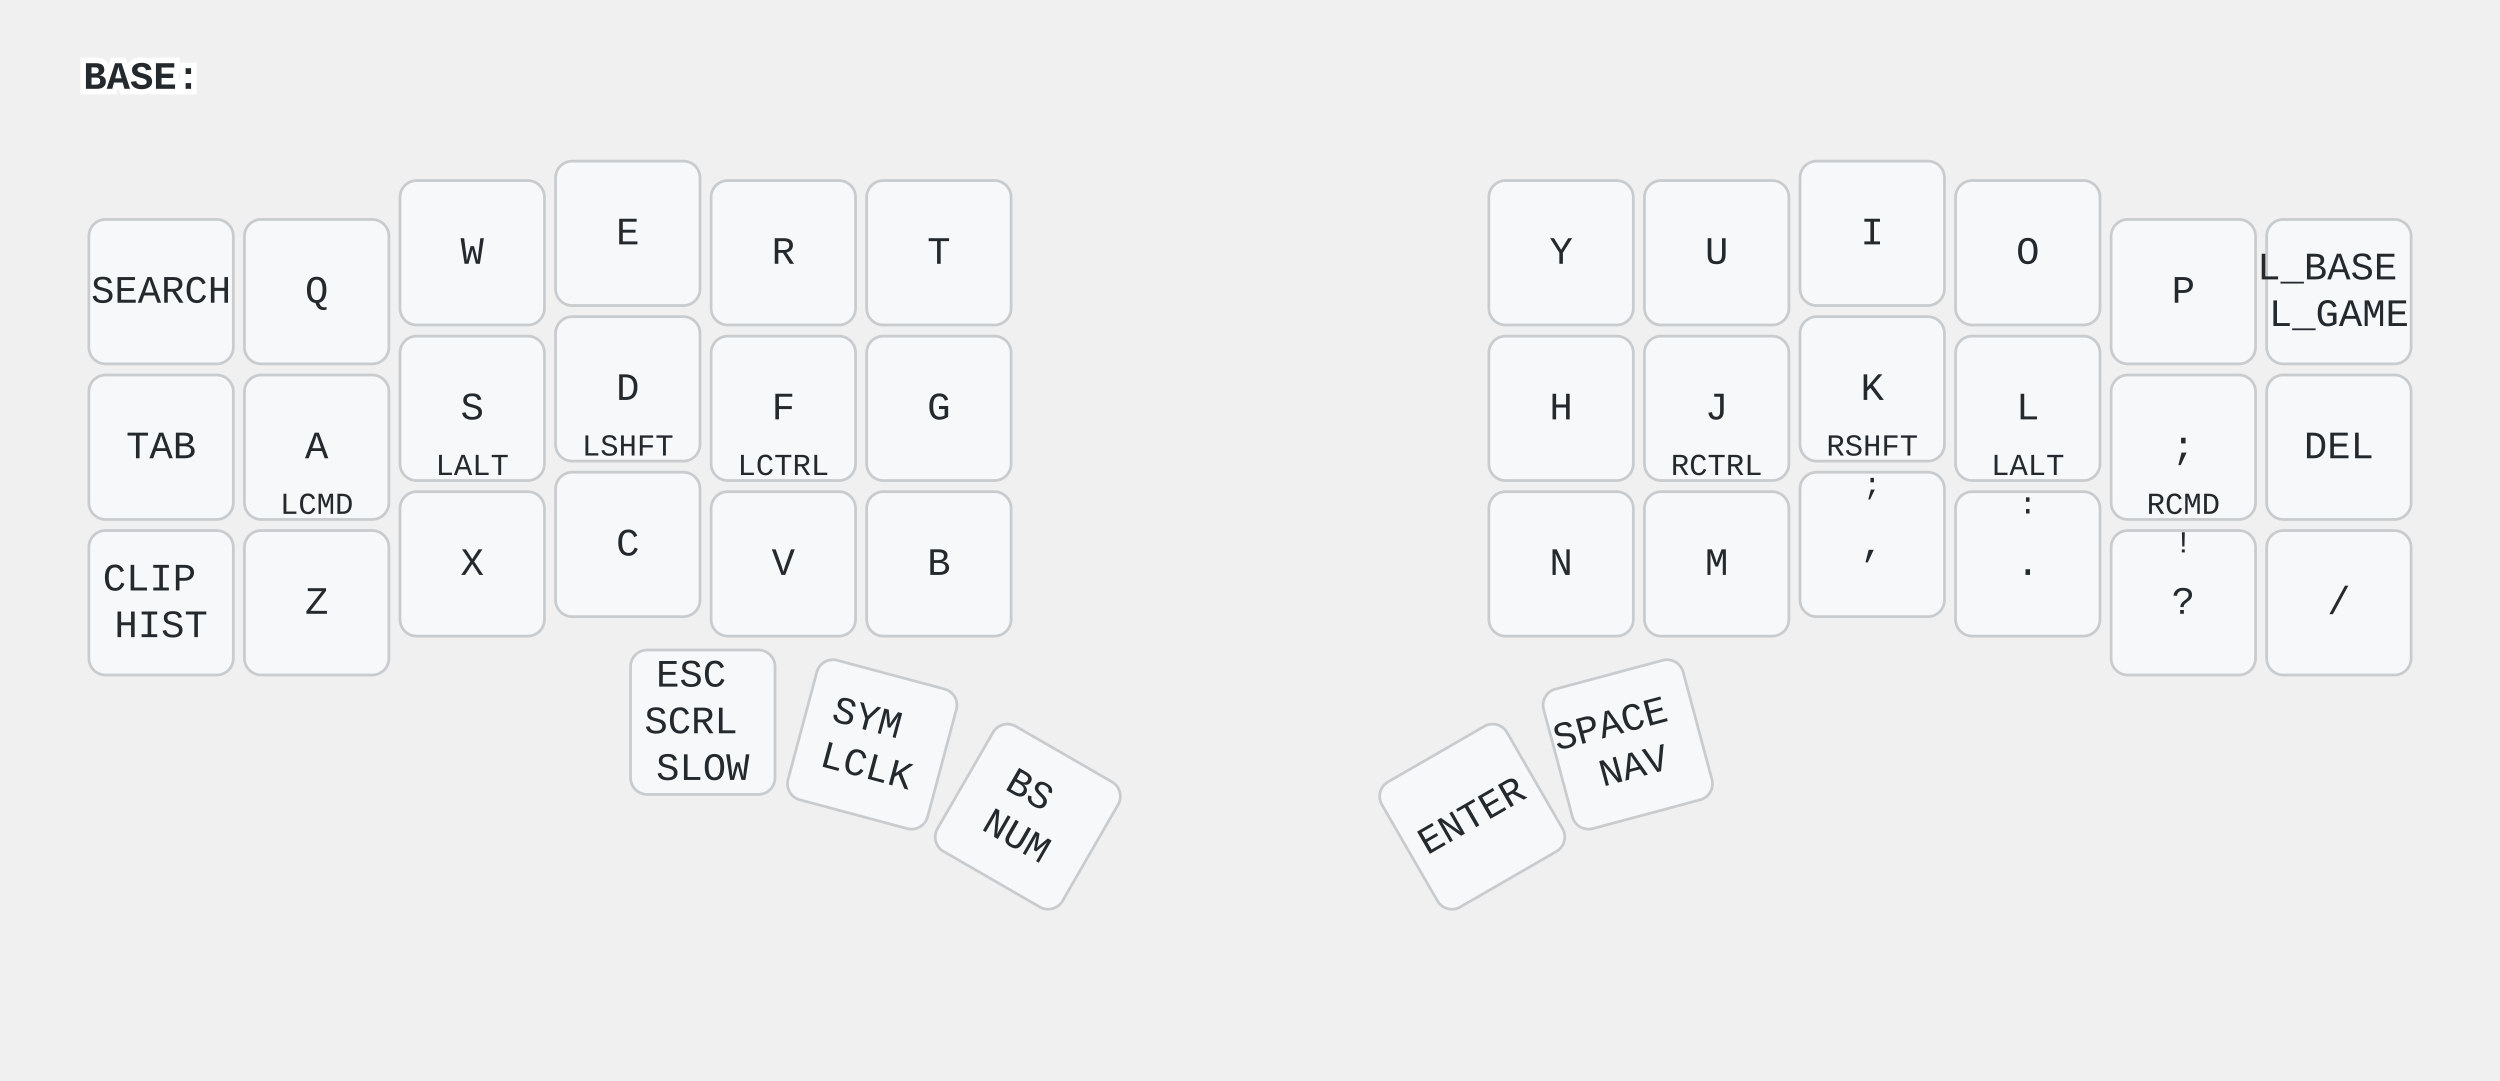
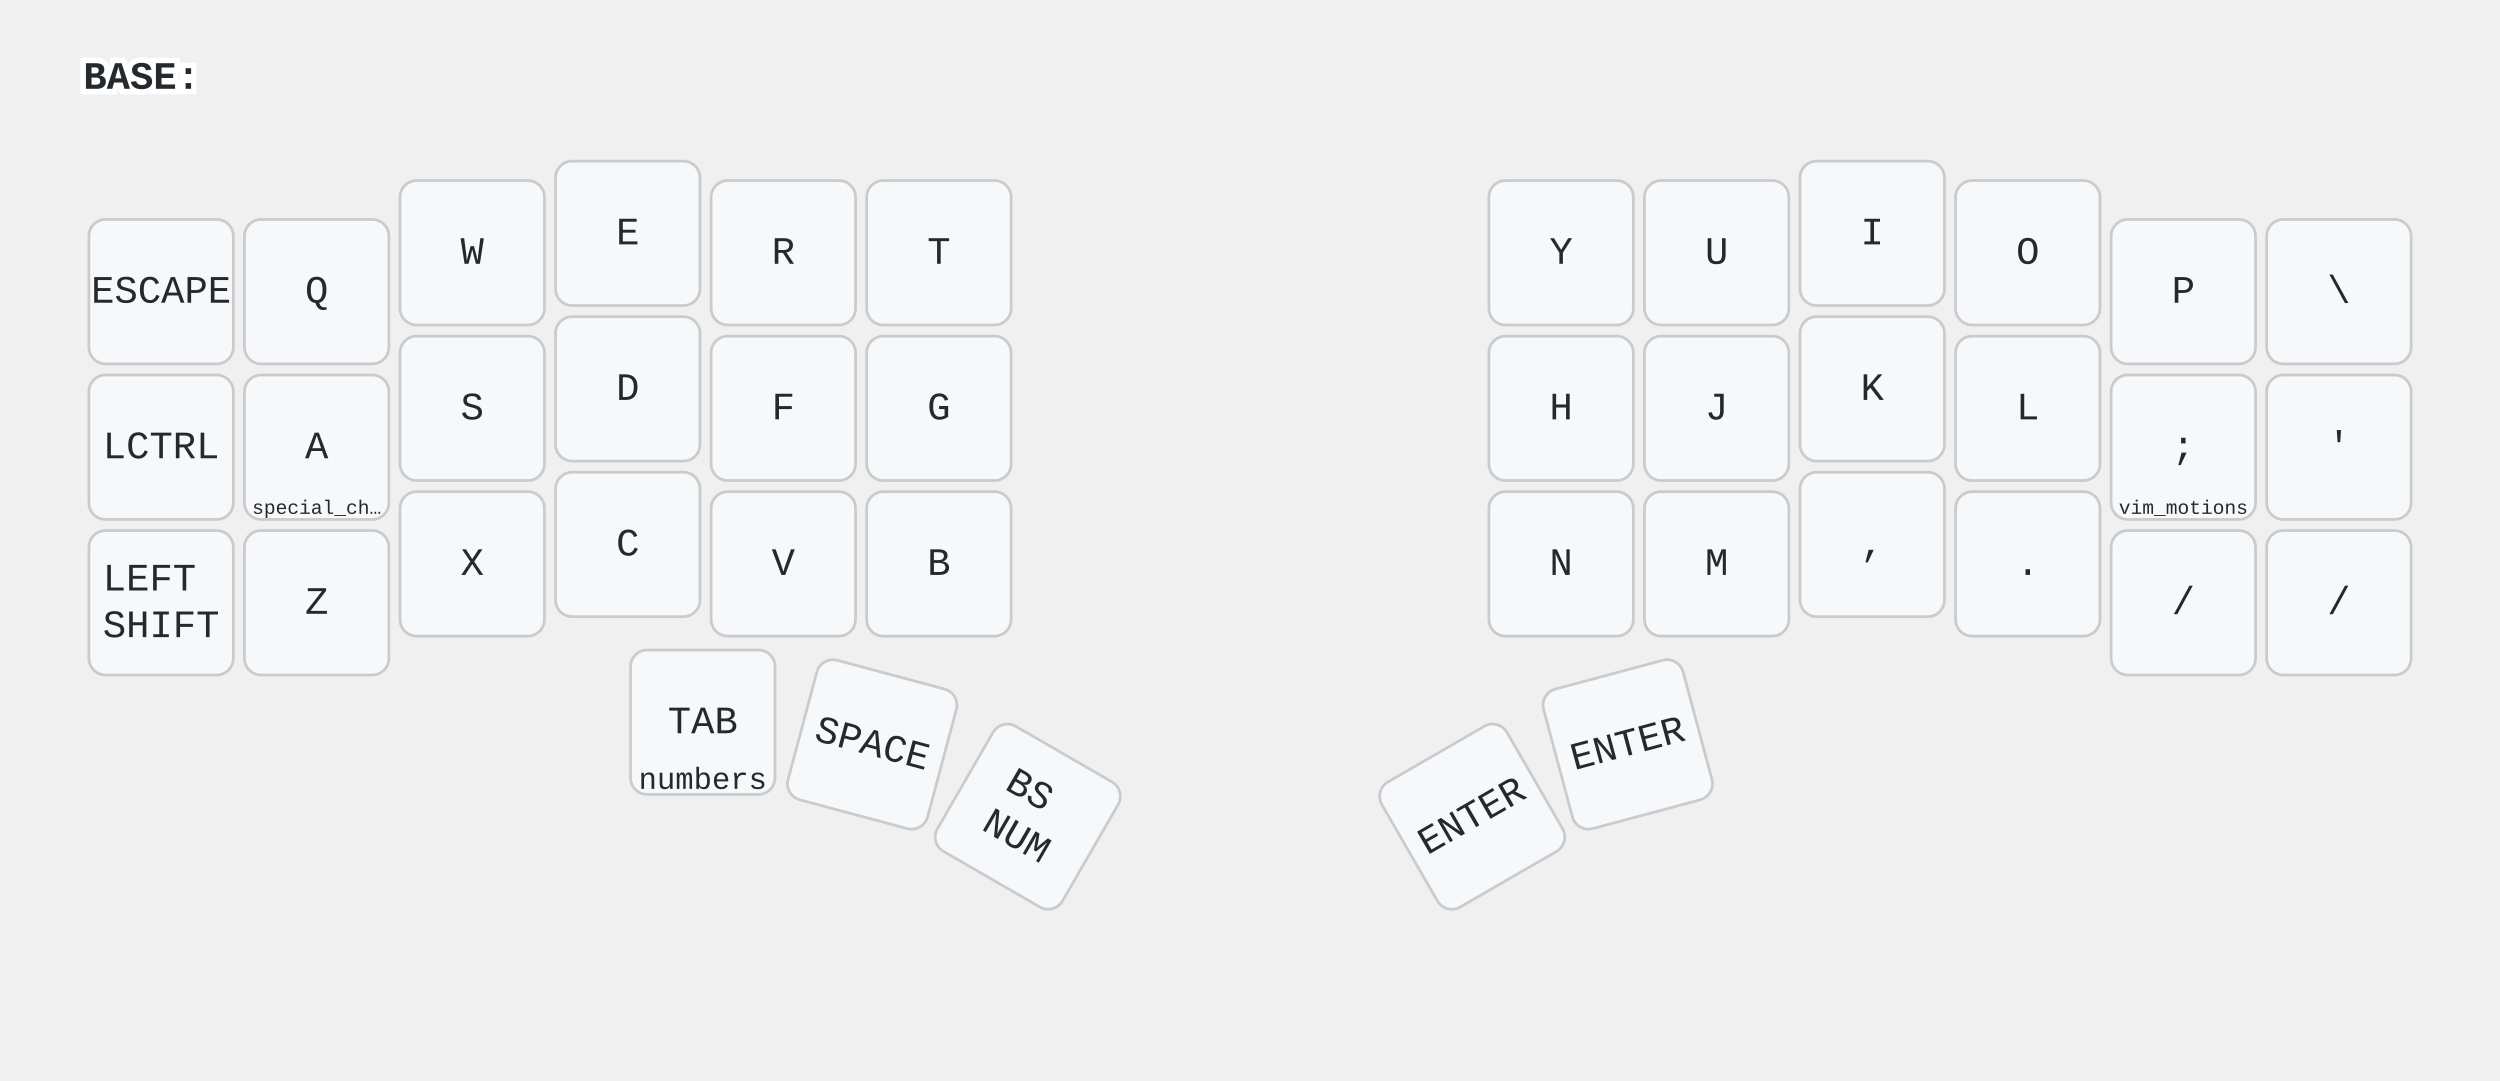
<svg xmlns="http://www.w3.org/2000/svg" width="900" height="389" viewBox="0 0 900 389" class="keymap">
  <style>/* inherit to force styles through use tags */
svg path {
    fill: inherit;
}

/* font and background color specifications */
svg.keymap {
    font-family: SFMono-Regular,Consolas,Liberation Mono,Menlo,monospace;
    font-size: 14px;
    font-kerning: normal;
    text-rendering: optimizeLegibility;
    fill: #24292e;
}

/* default key styling */
rect.key {
    fill: #f6f8fa;
}

rect.key, rect.combo {
    stroke: #c9cccf;
    stroke-width: 1;
}

/* default key side styling, only used is draw_key_sides is set */
rect.side {
    filter: brightness(90%);
}

/* color accent for combo boxes */
rect.combo, rect.combo-separate {
    fill: #cdf;
}

/* color accent for held keys */
rect.held, rect.combo.held {
    fill: #fdd;
}

/* color accent for ghost (optional) keys */
rect.ghost, rect.combo.ghost {
    stroke-dasharray: 4, 4;
    stroke-width: 2;
}

text {
    text-anchor: middle;
    dominant-baseline: middle;
}

/* styling for layer labels */
text.label {
    font-weight: bold;
    text-anchor: start;
    stroke: white;
    stroke-width: 4;
    paint-order: stroke;
}

/* styling for optional footer */
text.footer {
    text-anchor: end;
    dominant-baseline: auto;
    stroke: white;
    stroke-width: 4;
    paint-order: stroke;
}

/* styling for combo tap, and key non-tap label text */
text.combo, text.hold, text.shifted, text.left, text.right {
    font-size: 11px;
}

text.hold {
    text-anchor: middle;
    dominant-baseline: auto;
}

text.shifted {
    text-anchor: middle;
    dominant-baseline: hanging;
}

text.left {
    text-anchor: start;
}

text.right {
    text-anchor: end;
}

text.layer-activator {
    text-decoration: underline;
}

/* styling for hold/shifted label text in combo box */
text.combo.hold, text.combo.shifted, text.combo.left, text.combo.right {
    font-size: 8px;
}

/* lighter symbol for transparent keys */
text.trans {
    fill: #7b7e81;
}

/* styling for combo dendrons */
path.combo {
    stroke-width: 1;
    stroke: gray;
    fill: none;
}

/* Start Tabler Icons Cleanup */
/* cannot use height/width with glyphs */
.icon-tabler &gt; path {
    fill: inherit;
    stroke: inherit;
    stroke-width: 2;
}
/* hide tabler's default box */
.icon-tabler &gt; path[stroke="none"][fill="none"] {
    visibility: hidden;
}
/* End Tabler Icons Cleanup */

@media (prefers-color-scheme: dark) {
svg.keymap { fill: #d1d6db; }
rect.key { fill: #3f4750; }
rect.key, rect.combo { stroke: #60666c; }
rect.combo, rect.combo-separate { fill: #1f3d7a; }
rect.held, rect.combo.held { fill: #854747; }
text.label, text.footer { stroke: black; }
text.trans { fill: #7e8184; }
path.combo { stroke: #7f7f7f; }

}</style>
  <g transform="translate(30, 0)" class="layer-BASE">
    <text x="0" y="28" class="label" id="BASE">BASE:</text>
    <g transform="translate(0, 56)">
      <g transform="translate(28, 49)" class="key keypos-0">
        <rect rx="6" ry="6" x="-26" y="-26" width="52" height="52" class="key" />
-         <text x="0" y="0" class="key tap">SEARCH</text>
+         <text x="0" y="0" class="key tap">ESCAPE</text>
      </g>
      <g transform="translate(84, 49)" class="key keypos-1">
        <rect rx="6" ry="6" x="-26" y="-26" width="52" height="52" class="key" />
        <text x="0" y="0" class="key tap">Q</text>
      </g>
      <g transform="translate(140, 35)" class="key keypos-2">
        <rect rx="6" ry="6" x="-26" y="-26" width="52" height="52" class="key" />
        <text x="0" y="0" class="key tap">W</text>
      </g>
      <g transform="translate(196, 28)" class="key keypos-3">
        <rect rx="6" ry="6" x="-26" y="-26" width="52" height="52" class="key" />
        <text x="0" y="0" class="key tap">E</text>
      </g>
      <g transform="translate(252, 35)" class="key keypos-4">
        <rect rx="6" ry="6" x="-26" y="-26" width="52" height="52" class="key" />
        <text x="0" y="0" class="key tap">R</text>
      </g>
      <g transform="translate(308, 35)" class="key keypos-5">
        <rect rx="6" ry="6" x="-26" y="-26" width="52" height="52" class="key" />
        <text x="0" y="0" class="key tap">T</text>
      </g>
      <g transform="translate(532, 35)" class="key keypos-6">
        <rect rx="6" ry="6" x="-26" y="-26" width="52" height="52" class="key" />
        <text x="0" y="0" class="key tap">Y</text>
      </g>
      <g transform="translate(588, 35)" class="key keypos-7">
        <rect rx="6" ry="6" x="-26" y="-26" width="52" height="52" class="key" />
        <text x="0" y="0" class="key tap">U</text>
      </g>
      <g transform="translate(644, 28)" class="key keypos-8">
        <rect rx="6" ry="6" x="-26" y="-26" width="52" height="52" class="key" />
        <text x="0" y="0" class="key tap">I</text>
      </g>
      <g transform="translate(700, 35)" class="key keypos-9">
        <rect rx="6" ry="6" x="-26" y="-26" width="52" height="52" class="key" />
        <text x="0" y="0" class="key tap">O</text>
      </g>
      <g transform="translate(756, 49)" class="key keypos-10">
        <rect rx="6" ry="6" x="-26" y="-26" width="52" height="52" class="key" />
        <text x="0" y="0" class="key tap">P</text>
      </g>
      <g transform="translate(812, 49)" class="key keypos-11">
        <rect rx="6" ry="6" x="-26" y="-26" width="52" height="52" class="key" />
+         <text x="0" y="0" class="key tap">\</text>
+       </g>
+       <g transform="translate(28, 105)" class="key keypos-12">
+         <rect rx="6" ry="6" x="-26" y="-26" width="52" height="52" class="key" />
+         <text x="0" y="0" class="key tap">LCTRL</text>
+       </g>
+       <g transform="translate(84, 105)" class="key keypos-13">
+         <rect rx="6" ry="6" x="-26" y="-26" width="52" height="52" class="key" />
+         <text x="0" y="0" class="key tap">A</text>
+         <text x="0" y="24" class="key hold">
+           <tspan style="font-size: 64%">special_ch…</tspan>
+         </text>
+       </g>
+       <g transform="translate(140, 91)" class="key keypos-14">
+         <rect rx="6" ry="6" x="-26" y="-26" width="52" height="52" class="key" />
+         <text x="0" y="0" class="key tap">S</text>
+       </g>
+       <g transform="translate(196, 84)" class="key keypos-15">
+         <rect rx="6" ry="6" x="-26" y="-26" width="52" height="52" class="key" />
+         <text x="0" y="0" class="key tap">D</text>
+       </g>
+       <g transform="translate(252, 91)" class="key keypos-16">
+         <rect rx="6" ry="6" x="-26" y="-26" width="52" height="52" class="key" />
+         <text x="0" y="0" class="key tap">F</text>
+       </g>
+       <g transform="translate(308, 91)" class="key keypos-17">
+         <rect rx="6" ry="6" x="-26" y="-26" width="52" height="52" class="key" />
+         <text x="0" y="0" class="key tap">G</text>
+       </g>
+       <g transform="translate(532, 91)" class="key keypos-18">
+         <rect rx="6" ry="6" x="-26" y="-26" width="52" height="52" class="key" />
+         <text x="0" y="0" class="key tap">H</text>
+       </g>
+       <g transform="translate(588, 91)" class="key keypos-19">
+         <rect rx="6" ry="6" x="-26" y="-26" width="52" height="52" class="key" />
+         <text x="0" y="0" class="key tap">J</text>
+       </g>
+       <g transform="translate(644, 84)" class="key keypos-20">
+         <rect rx="6" ry="6" x="-26" y="-26" width="52" height="52" class="key" />
+         <text x="0" y="0" class="key tap">K</text>
+       </g>
+       <g transform="translate(700, 91)" class="key keypos-21">
+         <rect rx="6" ry="6" x="-26" y="-26" width="52" height="52" class="key" />
+         <text x="0" y="0" class="key tap">L</text>
+       </g>
+       <g transform="translate(756, 105)" class="key keypos-22">
+         <rect rx="6" ry="6" x="-26" y="-26" width="52" height="52" class="key" />
+         <text x="0" y="0" class="key tap">;</text>
+         <text x="0" y="24" class="key hold">
+           <tspan style="font-size: 64%">vim_motions</tspan>
+         </text>
+       </g>
+       <g transform="translate(812, 105)" class="key keypos-23">
+         <rect rx="6" ry="6" x="-26" y="-26" width="52" height="52" class="key" />
+         <text x="0" y="0" class="key tap">'</text>
+       </g>
+       <g transform="translate(28, 161)" class="key keypos-24">
+         <rect rx="6" ry="6" x="-26" y="-26" width="52" height="52" class="key" />
        <text x="0" y="0" class="key tap">
-           <tspan x="0" dy="-0.6em">L_BASE</tspan>
-           <tspan x="0" dy="1.2em">L_GAME</tspan>
+           <tspan x="0" dy="-0.6em">LEFT</tspan>
+           <tspan x="0" dy="1.2em">SHIFT</tspan>
        </text>
      </g>
-       <g transform="translate(28, 105)" class="key keypos-12">
+       <g transform="translate(84, 161)" class="key keypos-25">
+         <rect rx="6" ry="6" x="-26" y="-26" width="52" height="52" class="key" />
+         <text x="0" y="0" class="key tap">Z</text>
+       </g>
+       <g transform="translate(140, 147)" class="key keypos-26">
+         <rect rx="6" ry="6" x="-26" y="-26" width="52" height="52" class="key" />
+         <text x="0" y="0" class="key tap">X</text>
+       </g>
+       <g transform="translate(196, 140)" class="key keypos-27">
+         <rect rx="6" ry="6" x="-26" y="-26" width="52" height="52" class="key" />
+         <text x="0" y="0" class="key tap">C</text>
+       </g>
+       <g transform="translate(252, 147)" class="key keypos-28">
+         <rect rx="6" ry="6" x="-26" y="-26" width="52" height="52" class="key" />
+         <text x="0" y="0" class="key tap">V</text>
+       </g>
+       <g transform="translate(308, 147)" class="key keypos-29">
+         <rect rx="6" ry="6" x="-26" y="-26" width="52" height="52" class="key" />
+         <text x="0" y="0" class="key tap">B</text>
+       </g>
+       <g transform="translate(532, 147)" class="key keypos-30">
+         <rect rx="6" ry="6" x="-26" y="-26" width="52" height="52" class="key" />
+         <text x="0" y="0" class="key tap">N</text>
+       </g>
+       <g transform="translate(588, 147)" class="key keypos-31">
+         <rect rx="6" ry="6" x="-26" y="-26" width="52" height="52" class="key" />
+         <text x="0" y="0" class="key tap">M</text>
+       </g>
+       <g transform="translate(644, 140)" class="key keypos-32">
+         <rect rx="6" ry="6" x="-26" y="-26" width="52" height="52" class="key" />
+         <text x="0" y="0" class="key tap">,</text>
+       </g>
+       <g transform="translate(700, 147)" class="key keypos-33">
+         <rect rx="6" ry="6" x="-26" y="-26" width="52" height="52" class="key" />
+         <text x="0" y="0" class="key tap">.</text>
+       </g>
+       <g transform="translate(756, 161)" class="key keypos-34">
+         <rect rx="6" ry="6" x="-26" y="-26" width="52" height="52" class="key" />
+         <text x="0" y="0" class="key tap">/</text>
+       </g>
+       <g transform="translate(812, 161)" class="key keypos-35">
+         <rect rx="6" ry="6" x="-26" y="-26" width="52" height="52" class="key" />
+         <text x="0" y="0" class="key tap">/</text>
+       </g>
+       <g transform="translate(223, 204)" class="key keypos-36">
        <rect rx="6" ry="6" x="-26" y="-26" width="52" height="52" class="key" />
        <text x="0" y="0" class="key tap">TAB</text>
-       </g>
-       <g transform="translate(84, 105)" class="key keypos-13">
-         <rect rx="6" ry="6" x="-26" y="-26" width="52" height="52" class="key" />
-         <text x="0" y="0" class="key tap">A</text>
-         <text x="0" y="24" class="key hold">LCMD</text>
-       </g>
-       <g transform="translate(140, 91)" class="key keypos-14">
-         <rect rx="6" ry="6" x="-26" y="-26" width="52" height="52" class="key" />
-         <text x="0" y="0" class="key tap">S</text>
-         <text x="0" y="24" class="key hold">LALT</text>
-       </g>
-       <g transform="translate(196, 84)" class="key keypos-15">
-         <rect rx="6" ry="6" x="-26" y="-26" width="52" height="52" class="key" />
-         <text x="0" y="0" class="key tap">D</text>
-         <text x="0" y="24" class="key hold">LSHFT</text>
-       </g>
-       <g transform="translate(252, 91)" class="key keypos-16">
-         <rect rx="6" ry="6" x="-26" y="-26" width="52" height="52" class="key" />
-         <text x="0" y="0" class="key tap">F</text>
-         <text x="0" y="24" class="key hold">LCTRL</text>
-       </g>
-       <g transform="translate(308, 91)" class="key keypos-17">
-         <rect rx="6" ry="6" x="-26" y="-26" width="52" height="52" class="key" />
-         <text x="0" y="0" class="key tap">G</text>
-       </g>
-       <g transform="translate(532, 91)" class="key keypos-18">
-         <rect rx="6" ry="6" x="-26" y="-26" width="52" height="52" class="key" />
-         <text x="0" y="0" class="key tap">H</text>
-       </g>
-       <g transform="translate(588, 91)" class="key keypos-19">
-         <rect rx="6" ry="6" x="-26" y="-26" width="52" height="52" class="key" />
-         <text x="0" y="0" class="key tap">J</text>
-         <text x="0" y="24" class="key hold">RCTRL</text>
-       </g>
-       <g transform="translate(644, 84)" class="key keypos-20">
-         <rect rx="6" ry="6" x="-26" y="-26" width="52" height="52" class="key" />
-         <text x="0" y="0" class="key tap">K</text>
-         <text x="0" y="24" class="key hold">RSHFT</text>
-       </g>
-       <g transform="translate(700, 91)" class="key keypos-21">
-         <rect rx="6" ry="6" x="-26" y="-26" width="52" height="52" class="key" />
-         <text x="0" y="0" class="key tap">L</text>
-         <text x="0" y="24" class="key hold">LALT</text>
-       </g>
-       <g transform="translate(756, 105)" class="key keypos-22">
-         <rect rx="6" ry="6" x="-26" y="-26" width="52" height="52" class="key" />
-         <text x="0" y="0" class="key tap">;</text>
-         <text x="0" y="24" class="key hold">RCMD</text>
-       </g>
-       <g transform="translate(812, 105)" class="key keypos-23">
-         <rect rx="6" ry="6" x="-26" y="-26" width="52" height="52" class="key" />
-         <text x="0" y="0" class="key tap">DEL</text>
-       </g>
-       <g transform="translate(28, 161)" class="key keypos-24">
-         <rect rx="6" ry="6" x="-26" y="-26" width="52" height="52" class="key" />
-         <text x="0" y="0" class="key tap">
-           <tspan x="0" dy="-0.6em">CLIP</tspan>
-           <tspan x="0" dy="1.2em">HIST</tspan>
-         </text>
-       </g>
-       <g transform="translate(84, 161)" class="key keypos-25">
-         <rect rx="6" ry="6" x="-26" y="-26" width="52" height="52" class="key" />
-         <text x="0" y="0" class="key tap">Z</text>
-       </g>
-       <g transform="translate(140, 147)" class="key keypos-26">
-         <rect rx="6" ry="6" x="-26" y="-26" width="52" height="52" class="key" />
-         <text x="0" y="0" class="key tap">X</text>
-       </g>
-       <g transform="translate(196, 140)" class="key keypos-27">
-         <rect rx="6" ry="6" x="-26" y="-26" width="52" height="52" class="key" />
-         <text x="0" y="0" class="key tap">C</text>
-       </g>
-       <g transform="translate(252, 147)" class="key keypos-28">
-         <rect rx="6" ry="6" x="-26" y="-26" width="52" height="52" class="key" />
-         <text x="0" y="0" class="key tap">V</text>
-       </g>
-       <g transform="translate(308, 147)" class="key keypos-29">
-         <rect rx="6" ry="6" x="-26" y="-26" width="52" height="52" class="key" />
-         <text x="0" y="0" class="key tap">B</text>
-       </g>
-       <g transform="translate(532, 147)" class="key keypos-30">
-         <rect rx="6" ry="6" x="-26" y="-26" width="52" height="52" class="key" />
-         <text x="0" y="0" class="key tap">N</text>
-       </g>
-       <g transform="translate(588, 147)" class="key keypos-31">
-         <rect rx="6" ry="6" x="-26" y="-26" width="52" height="52" class="key" />
-         <text x="0" y="0" class="key tap">M</text>
-       </g>
-       <g transform="translate(644, 140)" class="key keypos-32">
-         <rect rx="6" ry="6" x="-26" y="-26" width="52" height="52" class="key" />
-         <text x="0" y="0" class="key tap">,</text>
-         <text x="0" y="-24" class="key shifted">;</text>
-       </g>
-       <g transform="translate(700, 147)" class="key keypos-33">
-         <rect rx="6" ry="6" x="-26" y="-26" width="52" height="52" class="key" />
-         <text x="0" y="0" class="key tap">.</text>
-         <text x="0" y="-24" class="key shifted">:</text>
-       </g>
-       <g transform="translate(756, 161)" class="key keypos-34">
-         <rect rx="6" ry="6" x="-26" y="-26" width="52" height="52" class="key" />
-         <text x="0" y="0" class="key tap">?</text>
-         <text x="0" y="-24" class="key shifted">!</text>
-       </g>
-       <g transform="translate(812, 161)" class="key keypos-35">
-         <rect rx="6" ry="6" x="-26" y="-26" width="52" height="52" class="key" />
-         <text x="0" y="0" class="key tap">/</text>
-       </g>
-       <g transform="translate(223, 204)" class="key keypos-36">
-         <rect rx="6" ry="6" x="-26" y="-26" width="52" height="52" class="key" />
-         <text x="0" y="0" class="key tap">
-           <tspan x="0" dy="-1.2em">ESC</tspan>
-           <tspan x="0" dy="1.2em">SCRL</tspan>
-           <tspan x="0" dy="1.2em">SLOW</tspan>
-         </text>
+         <text x="0" y="24" class="key hold">numbers</text>
      </g>
      <g transform="translate(284, 212) rotate(15.0)" class="key keypos-37">
        <rect rx="6" ry="6" x="-26" y="-26" width="52" height="52" class="key" />
-         <text x="0" y="0" class="key tap">
-           <tspan x="0" dy="-0.6em">SYM</tspan>
-           <tspan x="0" dy="1.2em">LCLK</tspan>
-         </text>
+         <text x="0" y="0" class="key tap">SPACE</text>
      </g>
      <g transform="translate(340, 238) rotate(30.0)" class="key keypos-38">
        <rect rx="6" ry="6" x="-26" y="-26" width="52" height="52" class="key" />
        <text x="0" y="0" class="key tap">
          <tspan x="0" dy="-0.6em">BS</tspan>
          <tspan x="0" dy="1.2em">NUM</tspan>
        </text>
      </g>
      <g transform="translate(500, 238) rotate(-30.0)" class="key keypos-39">
        <rect rx="6" ry="6" x="-26" y="-26" width="52" height="52" class="key" />
        <text x="0" y="0" class="key tap">ENTER</text>
      </g>
      <g transform="translate(556, 212) rotate(-15.0)" class="key keypos-40">
        <rect rx="6" ry="6" x="-26" y="-26" width="52" height="52" class="key" />
-         <text x="0" y="0" class="key tap">
-           <tspan x="0" dy="-0.6em">SPACE</tspan>
-           <tspan x="0" dy="1.2em">NAV</tspan>
-         </text>
+         <text x="0" y="0" class="key tap">ENTER</text>
      </g>
    </g>
  </g>
</svg>
